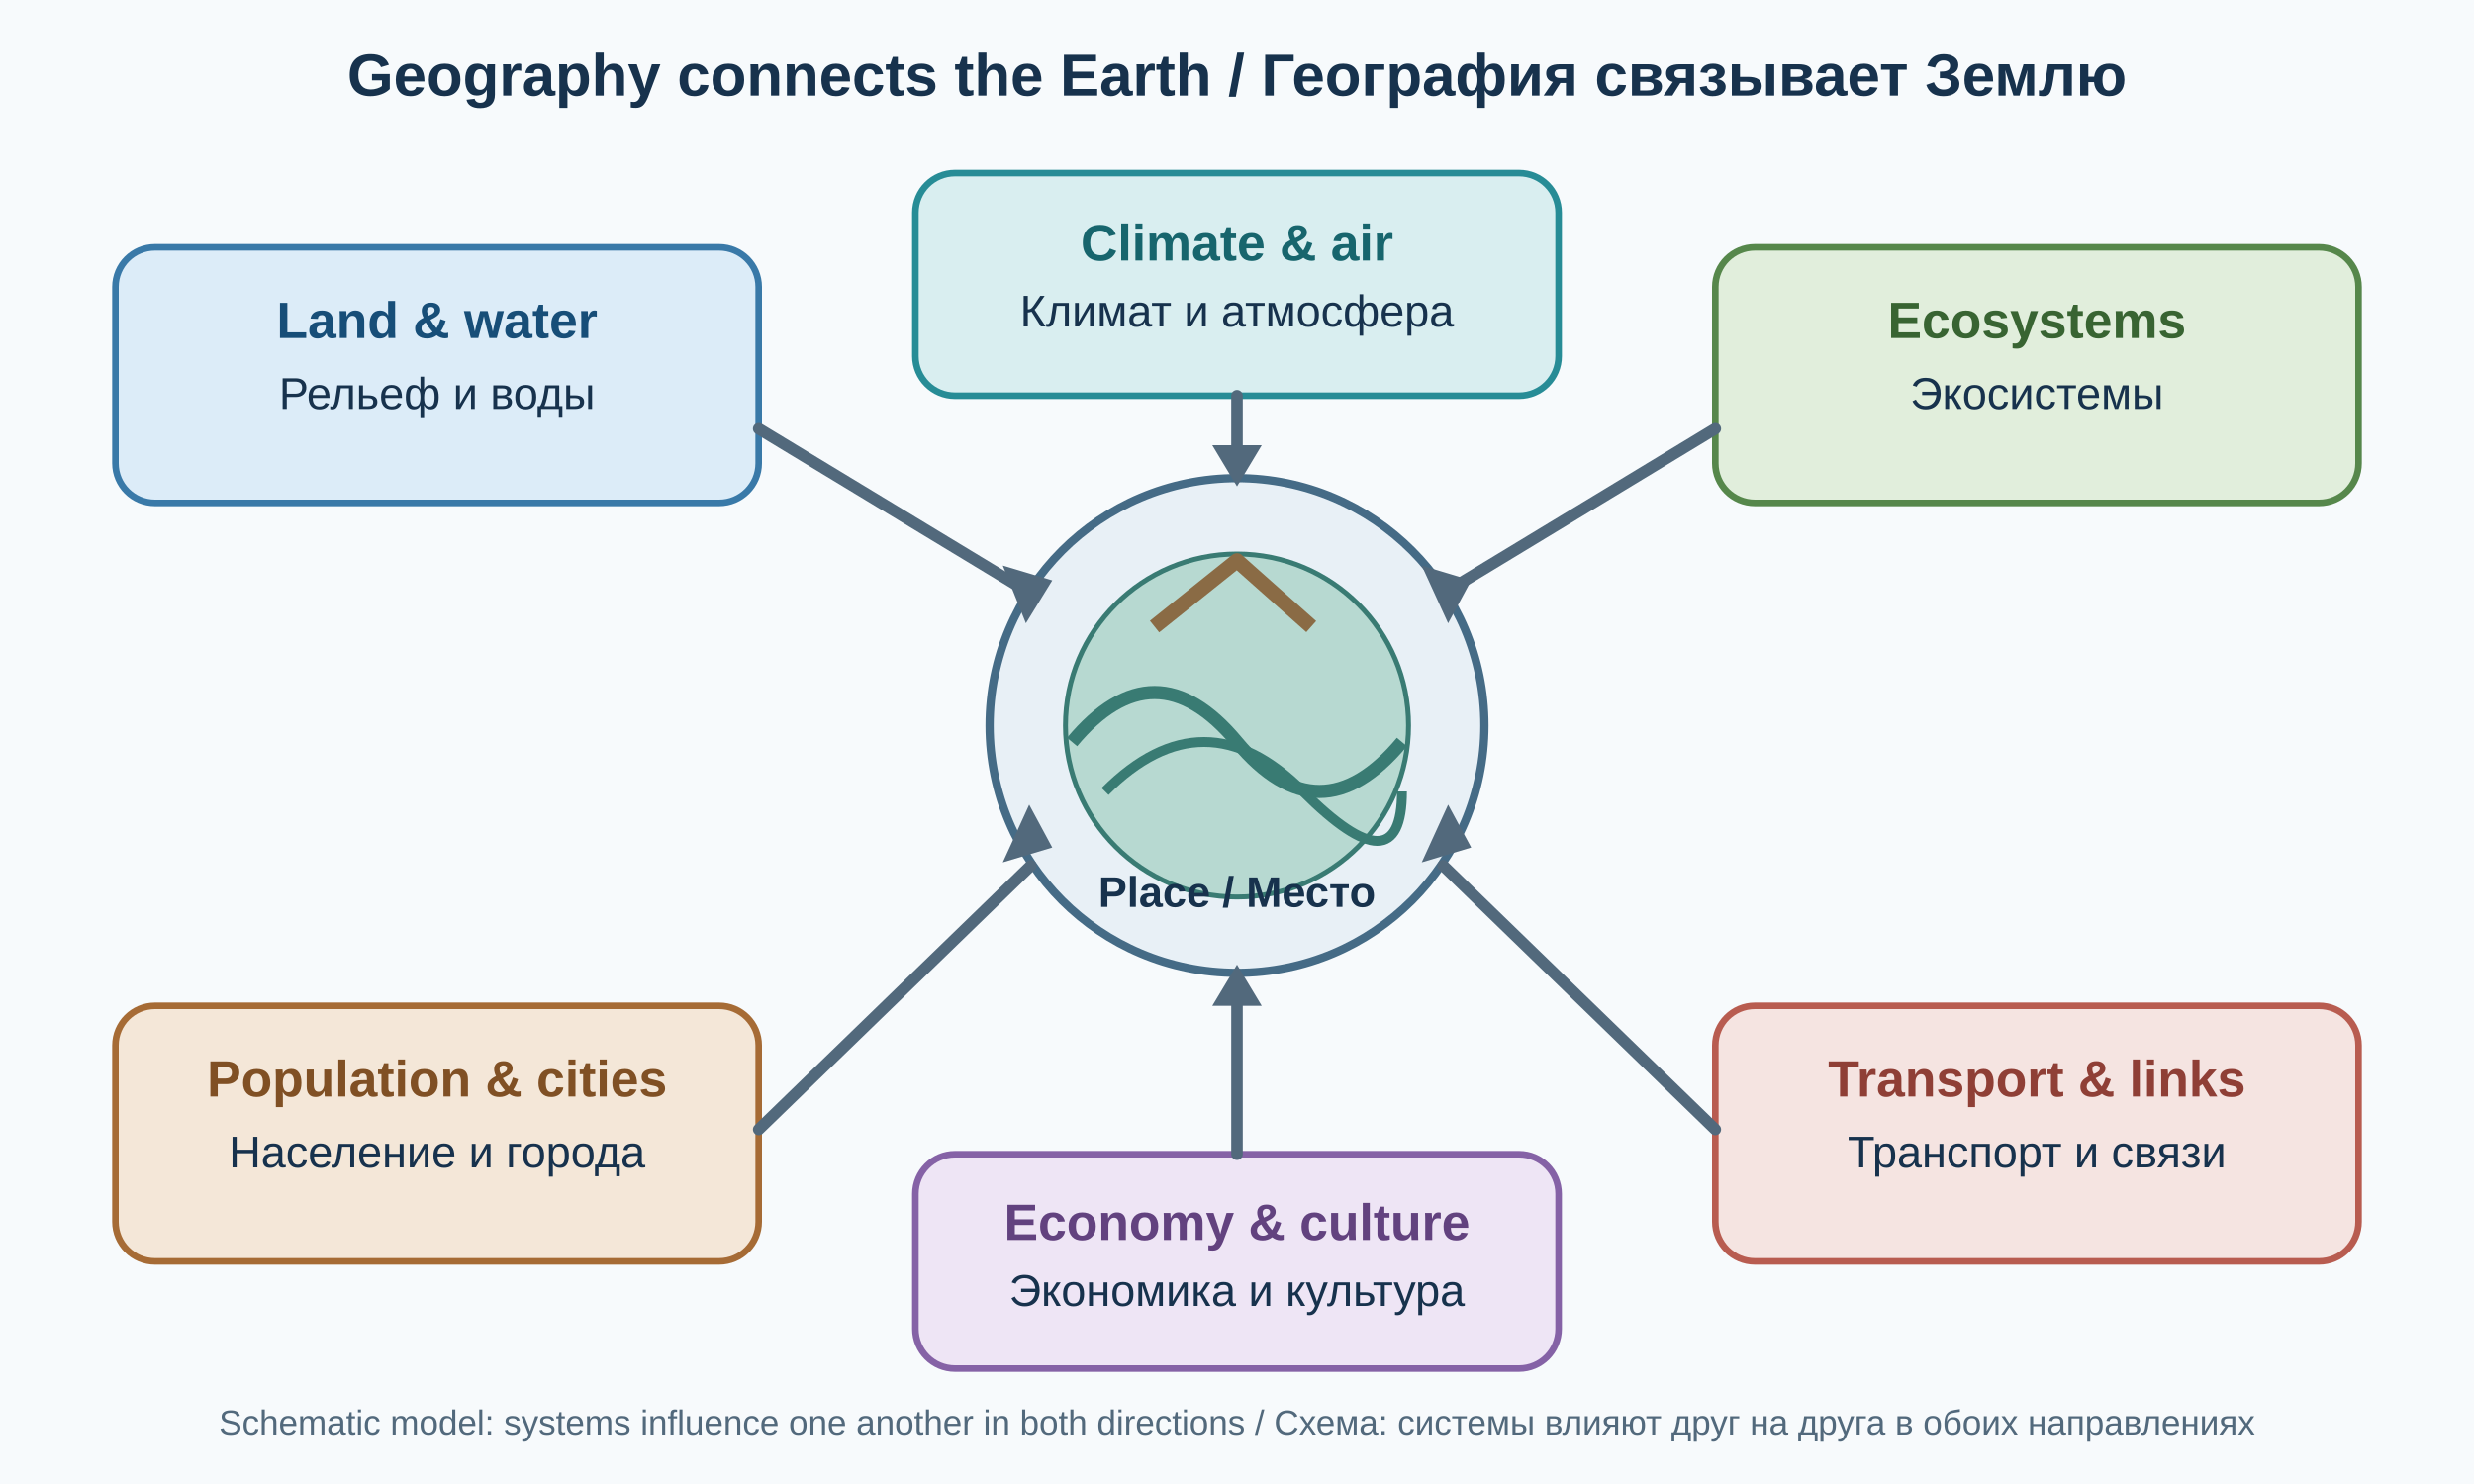
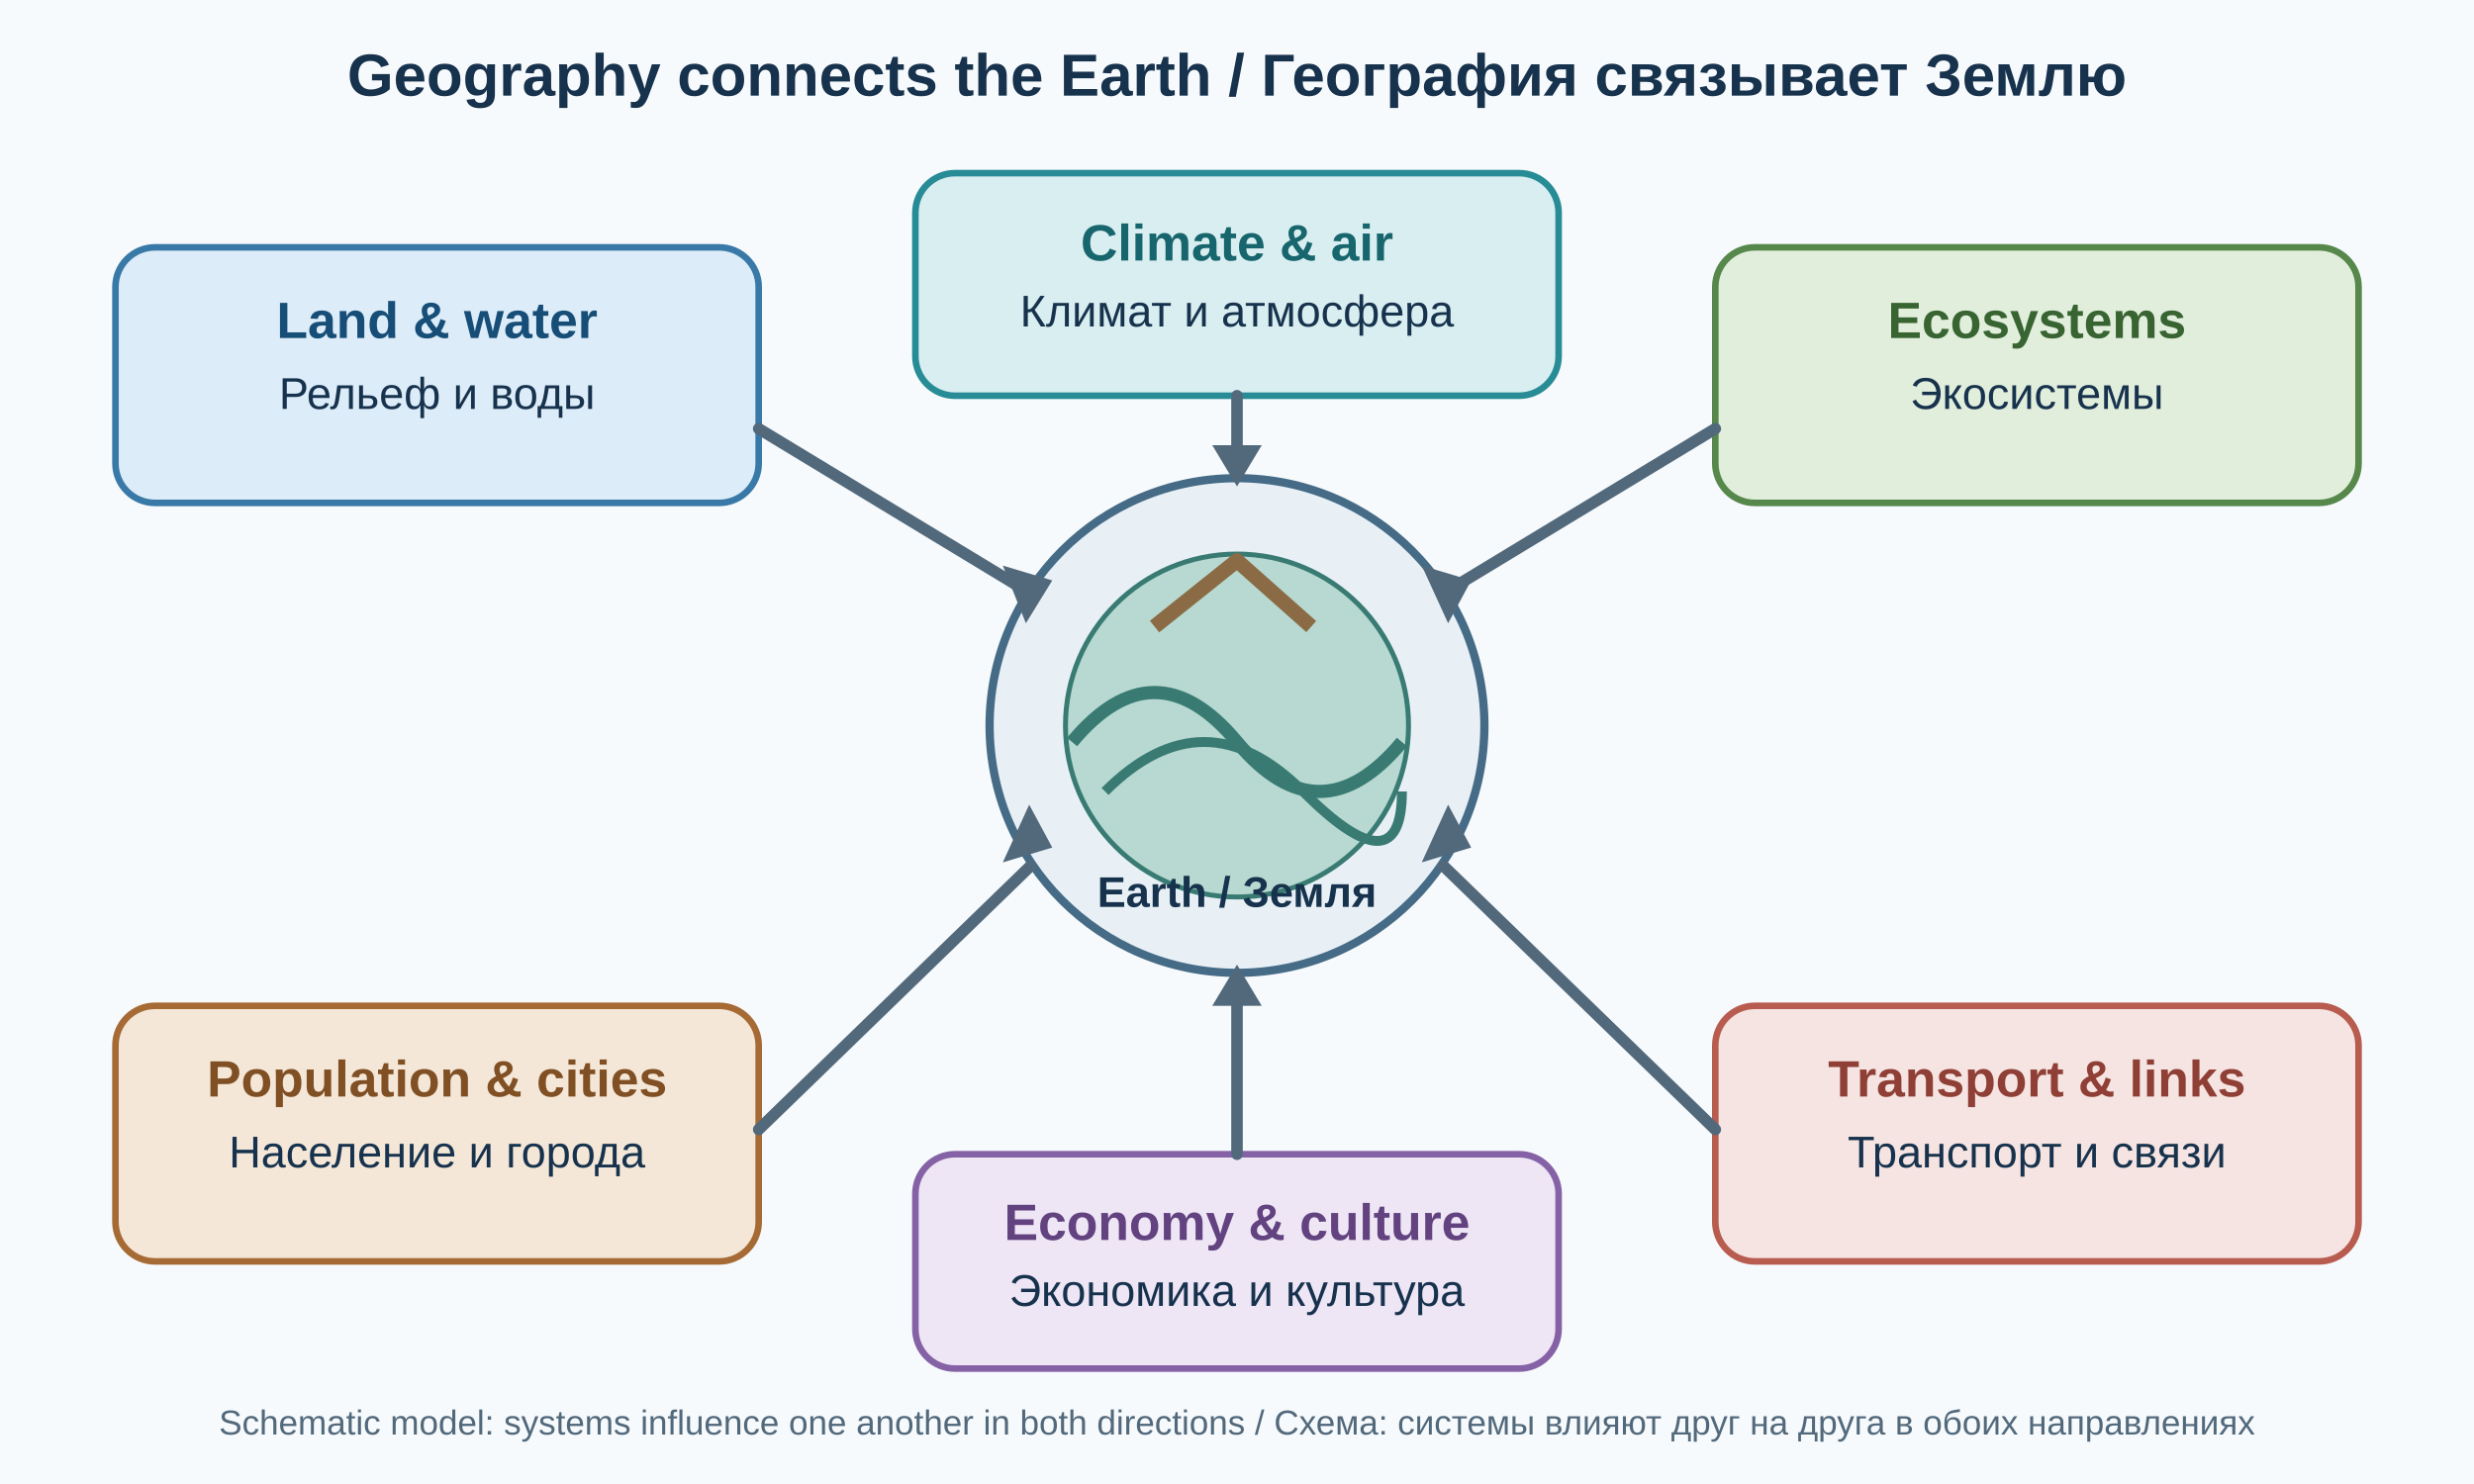
<svg xmlns="http://www.w3.org/2000/svg" width="1500" height="900" viewBox="0 0 1500 900" role="img" aria-labelledby="t d">
  <rect width="1500" height="900" fill="#f7fafc" />
  <text x="750" y="58" text-anchor="middle" font-family="Arial,sans-serif" font-size="36" font-weight="700" fill="#17324d">Geography connects the Earth / География связывает Землю</text>
  <circle cx="750" cy="440" r="150" fill="#e8f0f6" stroke="#456b86" stroke-width="5" />
  <circle cx="750" cy="440" r="104" fill="#b7d9d1" stroke="#397b73" stroke-width="3" />
  <path d="M650 450 Q700 390 750 450 T850 450" fill="none" stroke="#397b73" stroke-width="8" />
  <path d="M670 480 Q730 420 790 480 T850 480" fill="none" stroke="#397b73" stroke-width="6" />
  <path d="M700 380l50-40 45 40" fill="none" stroke="#8a6b45" stroke-width="9" stroke-linejoin="round" />
-   <text x="750" y="550" text-anchor="middle" font-family="Arial,sans-serif" font-size="26" font-weight="700" fill="#17324d">Place / Место</text>
+   <text x="750" y="550" text-anchor="middle" font-family="Arial,sans-serif" font-size="26" font-weight="700" fill="#17324d">Earth / Земля</text>
  <g font-family="Arial,sans-serif" text-anchor="middle">
    <rect x="70" y="150" width="390" height="155" rx="24" fill="#dcecf8" stroke="#3979a8" stroke-width="4" />
    <text x="265" y="205" font-size="31" font-weight="700" fill="#174e78">Land &amp; water</text>
    <text x="265" y="248" font-size="27" fill="#17324d">Рельеф и воды</text>
    <rect x="555" y="105" width="390" height="135" rx="24" fill="#d9eef0" stroke="#278c96" stroke-width="4" />
    <text x="750" y="158" font-size="31" font-weight="700" fill="#17656d">Climate &amp; air</text>
    <text x="750" y="198" font-size="27" fill="#17324d">Климат и атмосфера</text>
    <rect x="1040" y="150" width="390" height="155" rx="24" fill="#e1eedc" stroke="#56874b" stroke-width="4" />
    <text x="1235" y="205" font-size="31" font-weight="700" fill="#386432">Ecosystems</text>
    <text x="1235" y="248" font-size="27" fill="#17324d">Экосистемы</text>
    <rect x="70" y="610" width="390" height="155" rx="24" fill="#f4e7d8" stroke="#a66b35" stroke-width="4" />
    <text x="265" y="665" font-size="31" font-weight="700" fill="#805024">Population &amp; cities</text>
    <text x="265" y="708" font-size="27" fill="#17324d">Население и города</text>
    <rect x="555" y="700" width="390" height="130" rx="24" fill="#eee5f5" stroke="#8562a6" stroke-width="4" />
    <text x="750" y="752" font-size="31" font-weight="700" fill="#62427f">Economy &amp; culture</text>
    <text x="750" y="792" font-size="27" fill="#17324d">Экономика и культура</text>
    <rect x="1040" y="610" width="390" height="155" rx="24" fill="#f5e4e1" stroke="#b85c50" stroke-width="4" />
    <text x="1235" y="665" font-size="31" font-weight="700" fill="#8f3f36">Transport &amp; links</text>
    <text x="1235" y="708" font-size="27" fill="#17324d">Транспорт и связи</text>
  </g>
  <g fill="none" stroke="#52697c" stroke-width="7" stroke-linecap="round">
    <path d="M460 260L625 360" />
    <path d="M750 240V286" />
    <path d="M1040 260L875 360" />
    <path d="M460 685L625 525" />
    <path d="M750 700V594" />
    <path d="M1040 685L875 525" />
  </g>
  <g fill="#52697c">
    <path d="M608 343l30 9-16 26z" />
    <path d="M735 270l15 25 15-25z" />
    <path d="M862 343l30 9-14 26z" />
    <path d="M608 523l30-9-14-26z" />
    <path d="M735 610l15-25 15 25z" />
    <path d="M862 523l30-9-14-26z" />
  </g>
  <text x="750" y="870" text-anchor="middle" font-family="Arial,sans-serif" font-size="21" fill="#52697c">Schematic model: systems influence one another in both directions / Схема: системы влияют друг на друга в обоих направлениях</text>
</svg>
